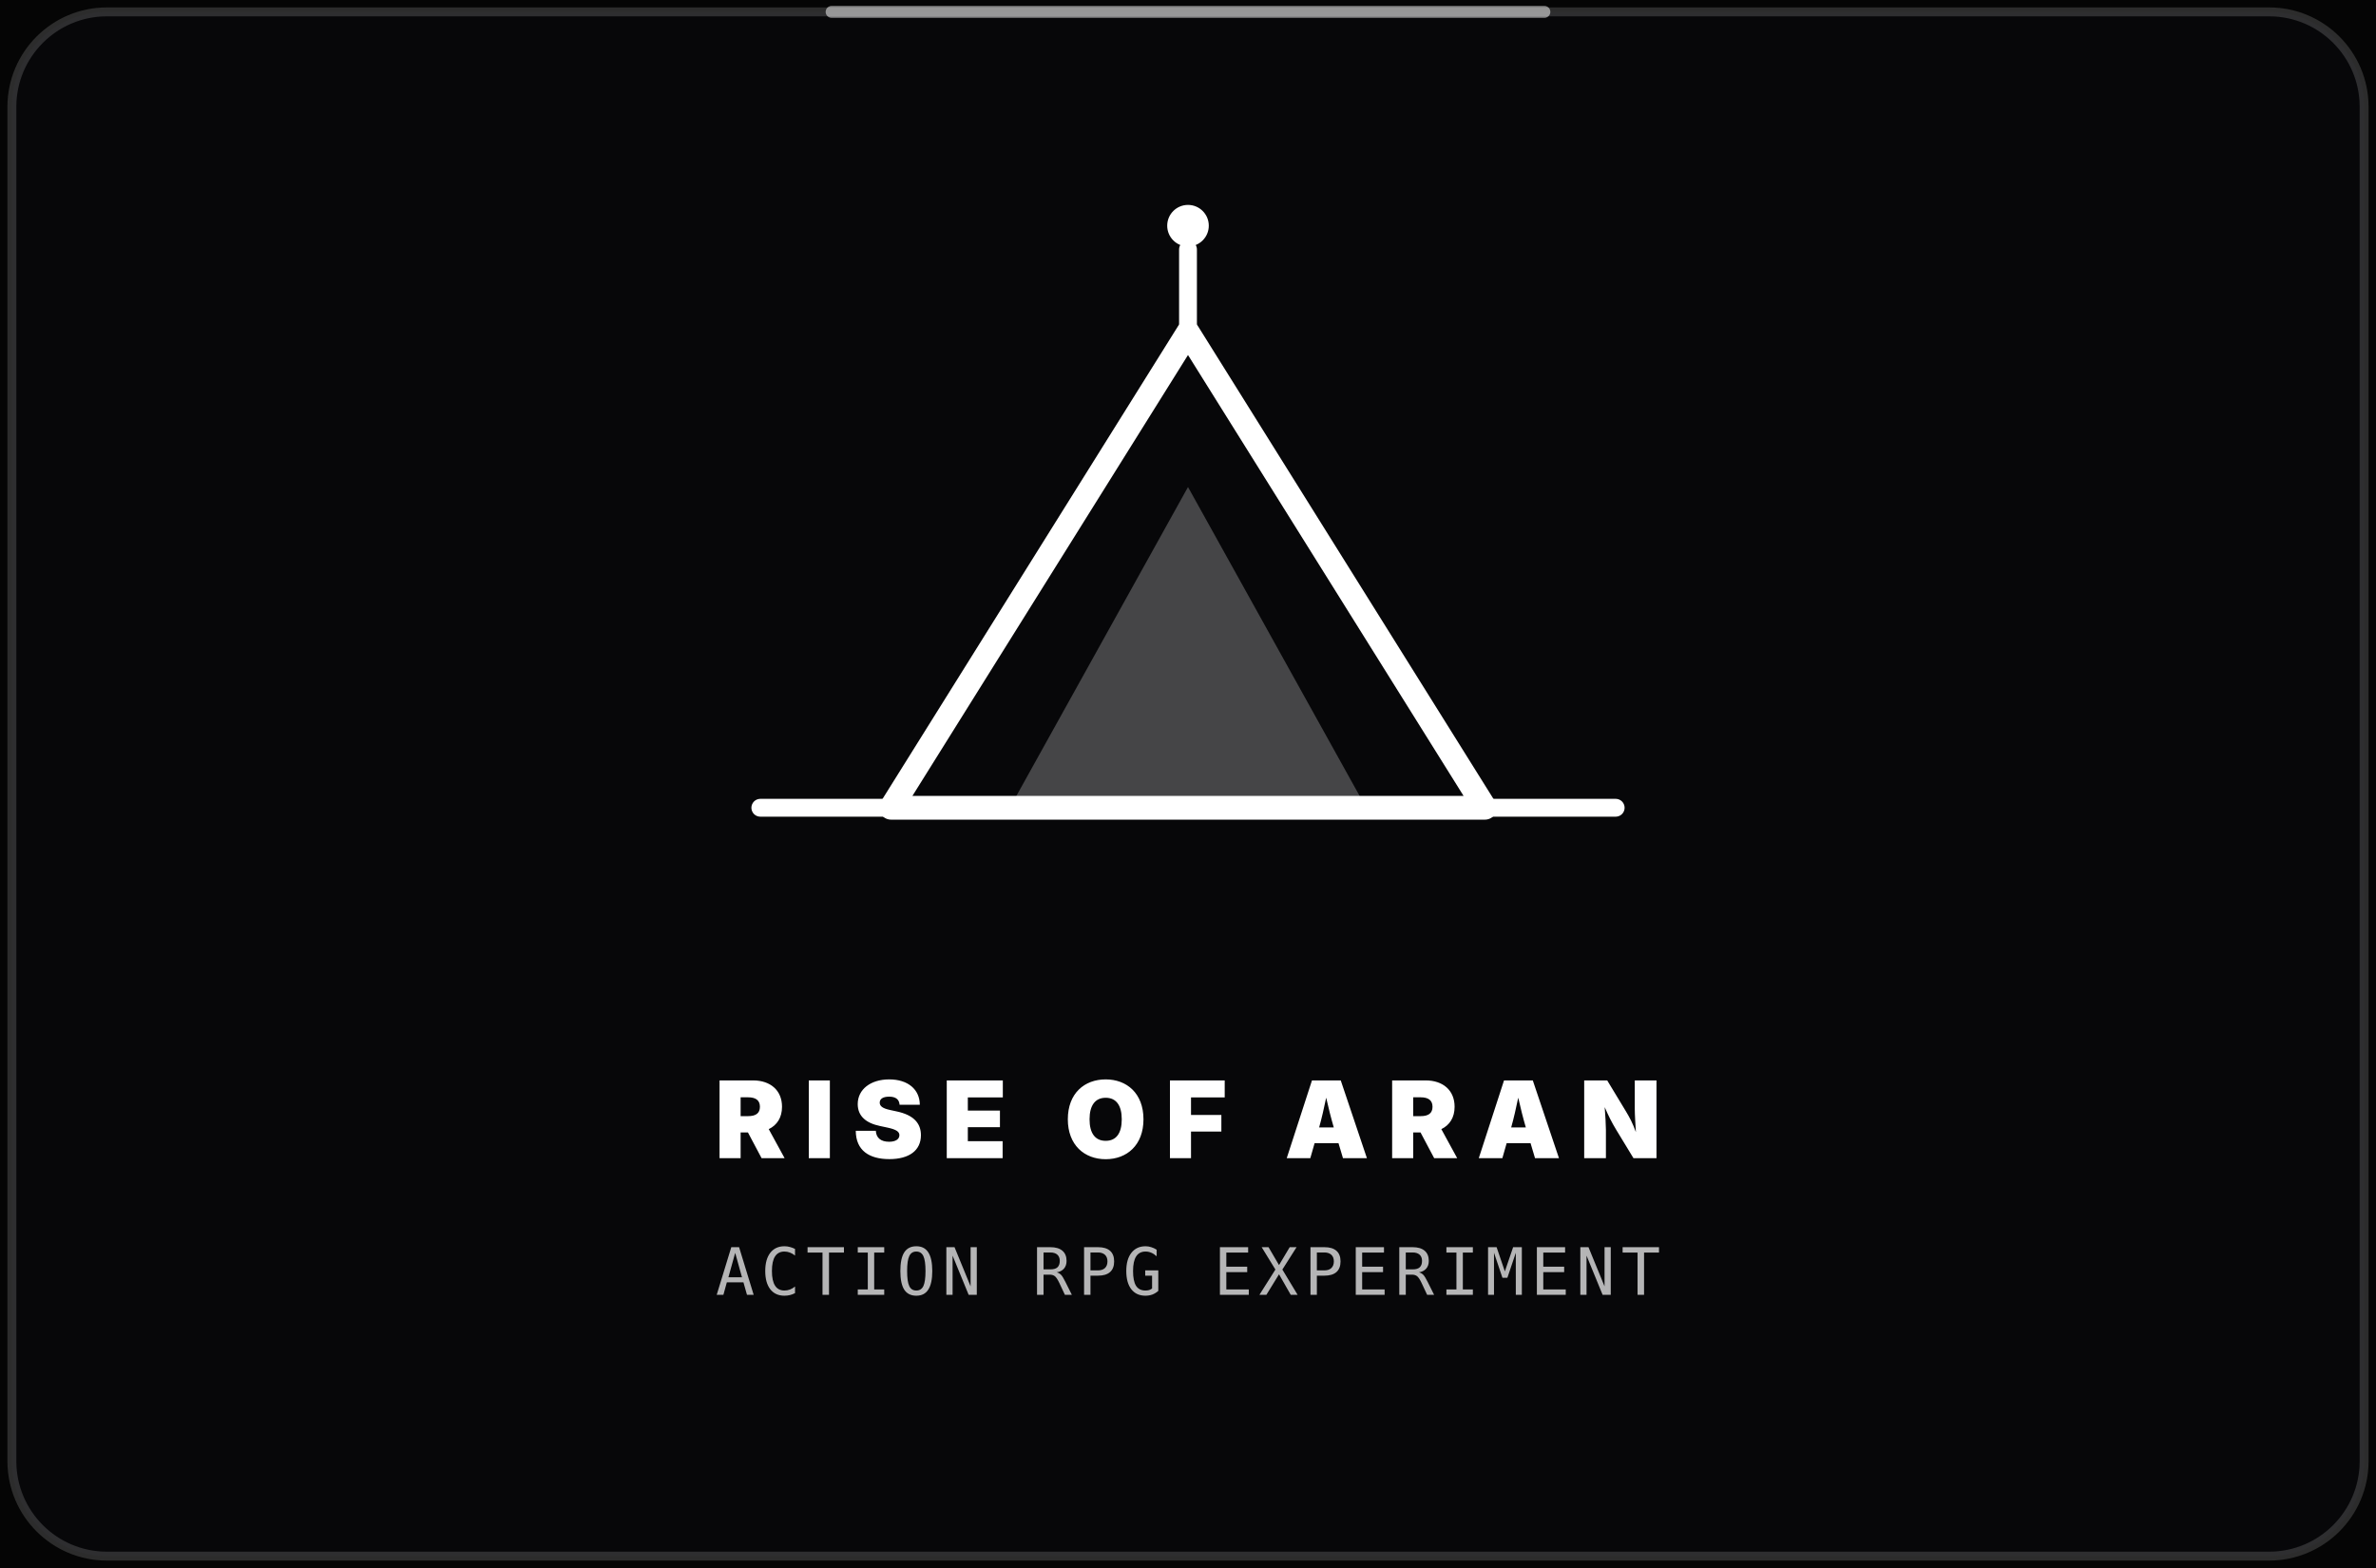
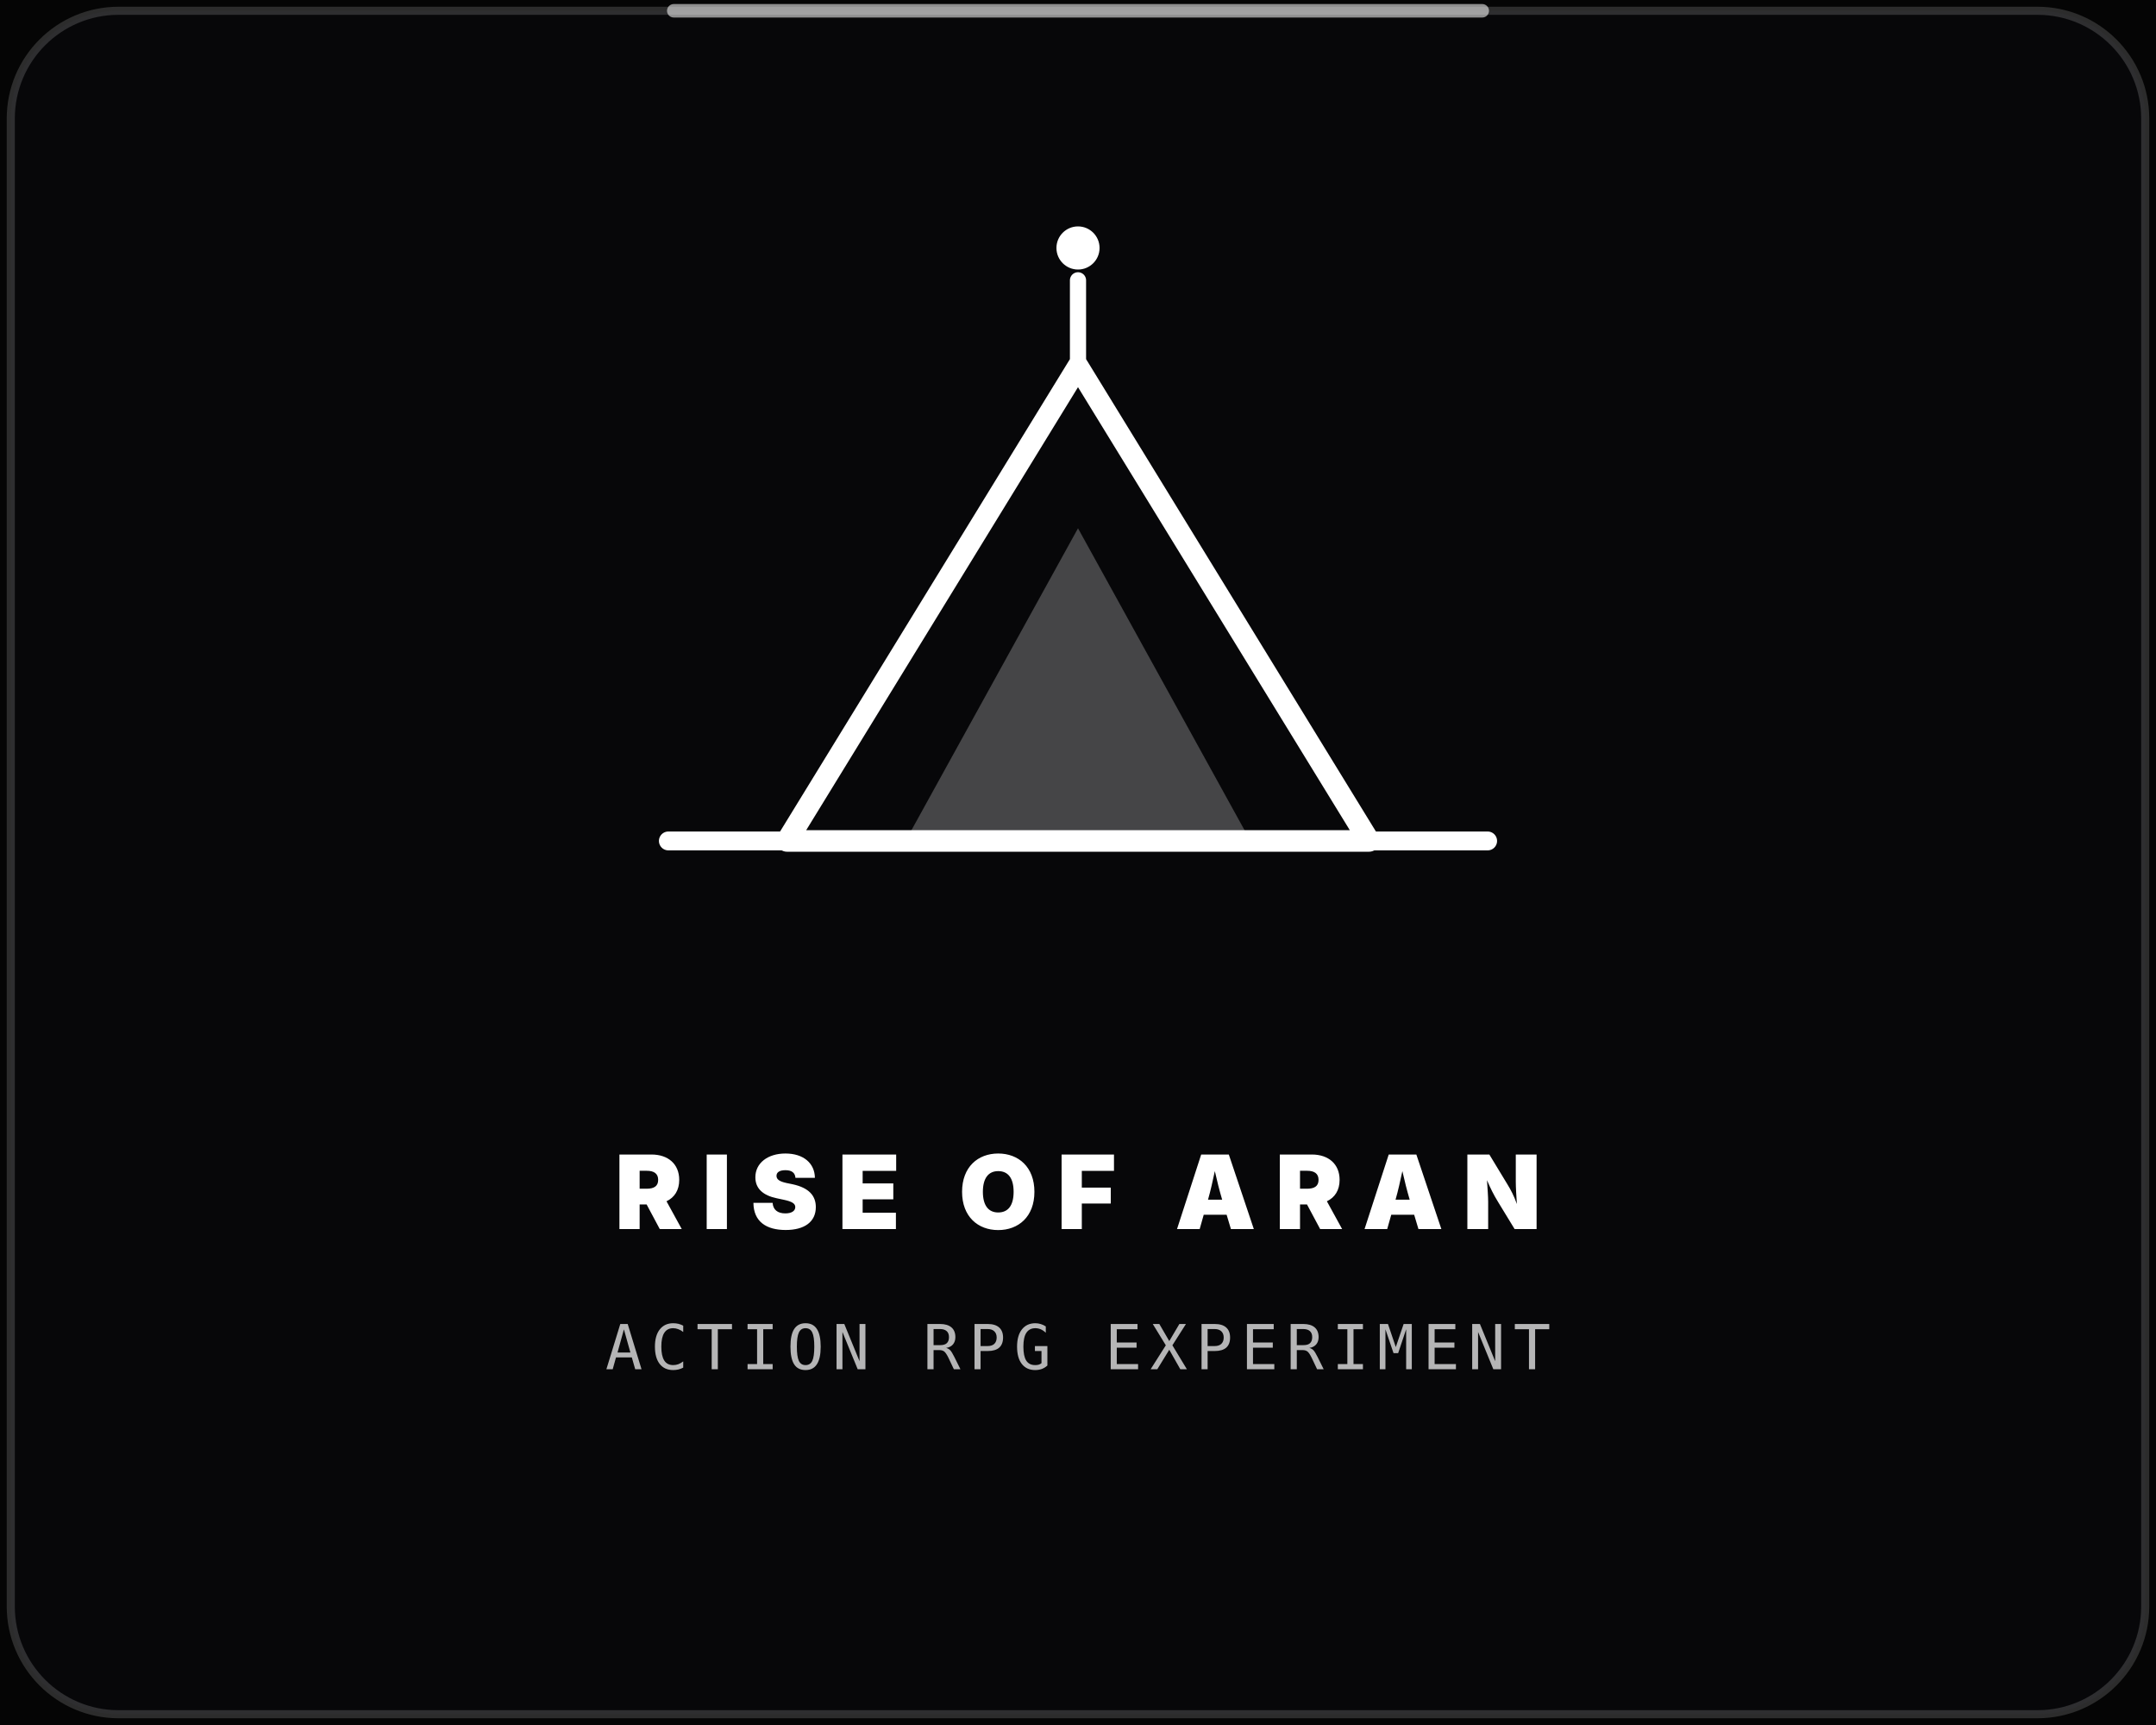
- <svg xmlns="http://www.w3.org/2000/svg" viewBox="0 0 400 264" width="400" height="264">
-   <rect width="400" height="264" fill="#050505" />
-   <rect x="2" y="2" width="396" height="260" rx="16" fill="#070709" stroke="rgba(255, 255, 255, 0.16)" stroke-width="1.5" />
-   <path d="M 140 2 Q 200 2 260 2" stroke="rgba(255, 255, 255, 0.5)" stroke-width="2" stroke-linecap="round" />
-   <polygon points="200,56 250,136 150,136" fill="none" stroke="#ffffff" stroke-width="4" stroke-linejoin="round" />
-   <polygon points="200,82 230,136 170,136" fill="rgba(255, 255, 255, 0.25)" />
-   <line x1="128" y1="136" x2="272" y2="136" stroke="#ffffff" stroke-width="3" stroke-linecap="round" />
-   <line x1="200" y1="42" x2="200" y2="56" stroke="#ffffff" stroke-width="3" stroke-linecap="round" />
-   <circle cx="200" cy="38" r="3.5" fill="#ffffff" />
-   <text x="200" y="195" font-family="system-ui, -apple-system, sans-serif" font-weight="900" font-size="18" fill="#ffffff" text-anchor="middle" letter-spacing="3">RISE OF ARAN</text>
-   <text x="200" y="218" font-family="monospace" font-size="11" fill="rgba(255, 255, 255, 0.7)" text-anchor="middle" letter-spacing="1">ACTION RPG EXPERIMENT</text>
+ <svg xmlns="http://www.w3.org/2000/svg" viewBox="0 0 400 320" width="400" height="320">
+   <rect width="400" height="320" fill="#050505" />
+   <rect x="2" y="2" width="396" height="316" rx="20" fill="#070709" stroke="rgba(255, 255, 255, 0.16)" stroke-width="1.5" />
+   <path d="M 125 2 Q 200 2 275 2" stroke="rgba(255, 255, 255, 0.55)" stroke-width="2.5" stroke-linecap="round" />
+   <polygon points="200,68 254,156 146,156" fill="none" stroke="#ffffff" stroke-width="4" stroke-linejoin="round" />
+   <polygon points="200,98 232,156 168,156" fill="rgba(255, 255, 255, 0.25)" />
+   <line x1="124" y1="156" x2="276" y2="156" stroke="#ffffff" stroke-width="3.5" stroke-linecap="round" />
+   <line x1="200" y1="52" x2="200" y2="68" stroke="#ffffff" stroke-width="3" stroke-linecap="round" />
+   <circle cx="200" cy="46" r="4" fill="#ffffff" />
+   <text x="200" y="228" font-family="system-ui, -apple-system, sans-serif" font-weight="900" font-size="19" fill="#ffffff" text-anchor="middle" letter-spacing="3.5">RISE OF ARAN</text>
+   <text x="200" y="254" font-family="monospace" font-size="11.5" fill="rgba(255, 255, 255, 0.7)" text-anchor="middle" letter-spacing="1.5">ACTION RPG EXPERIMENT</text>
</svg>
